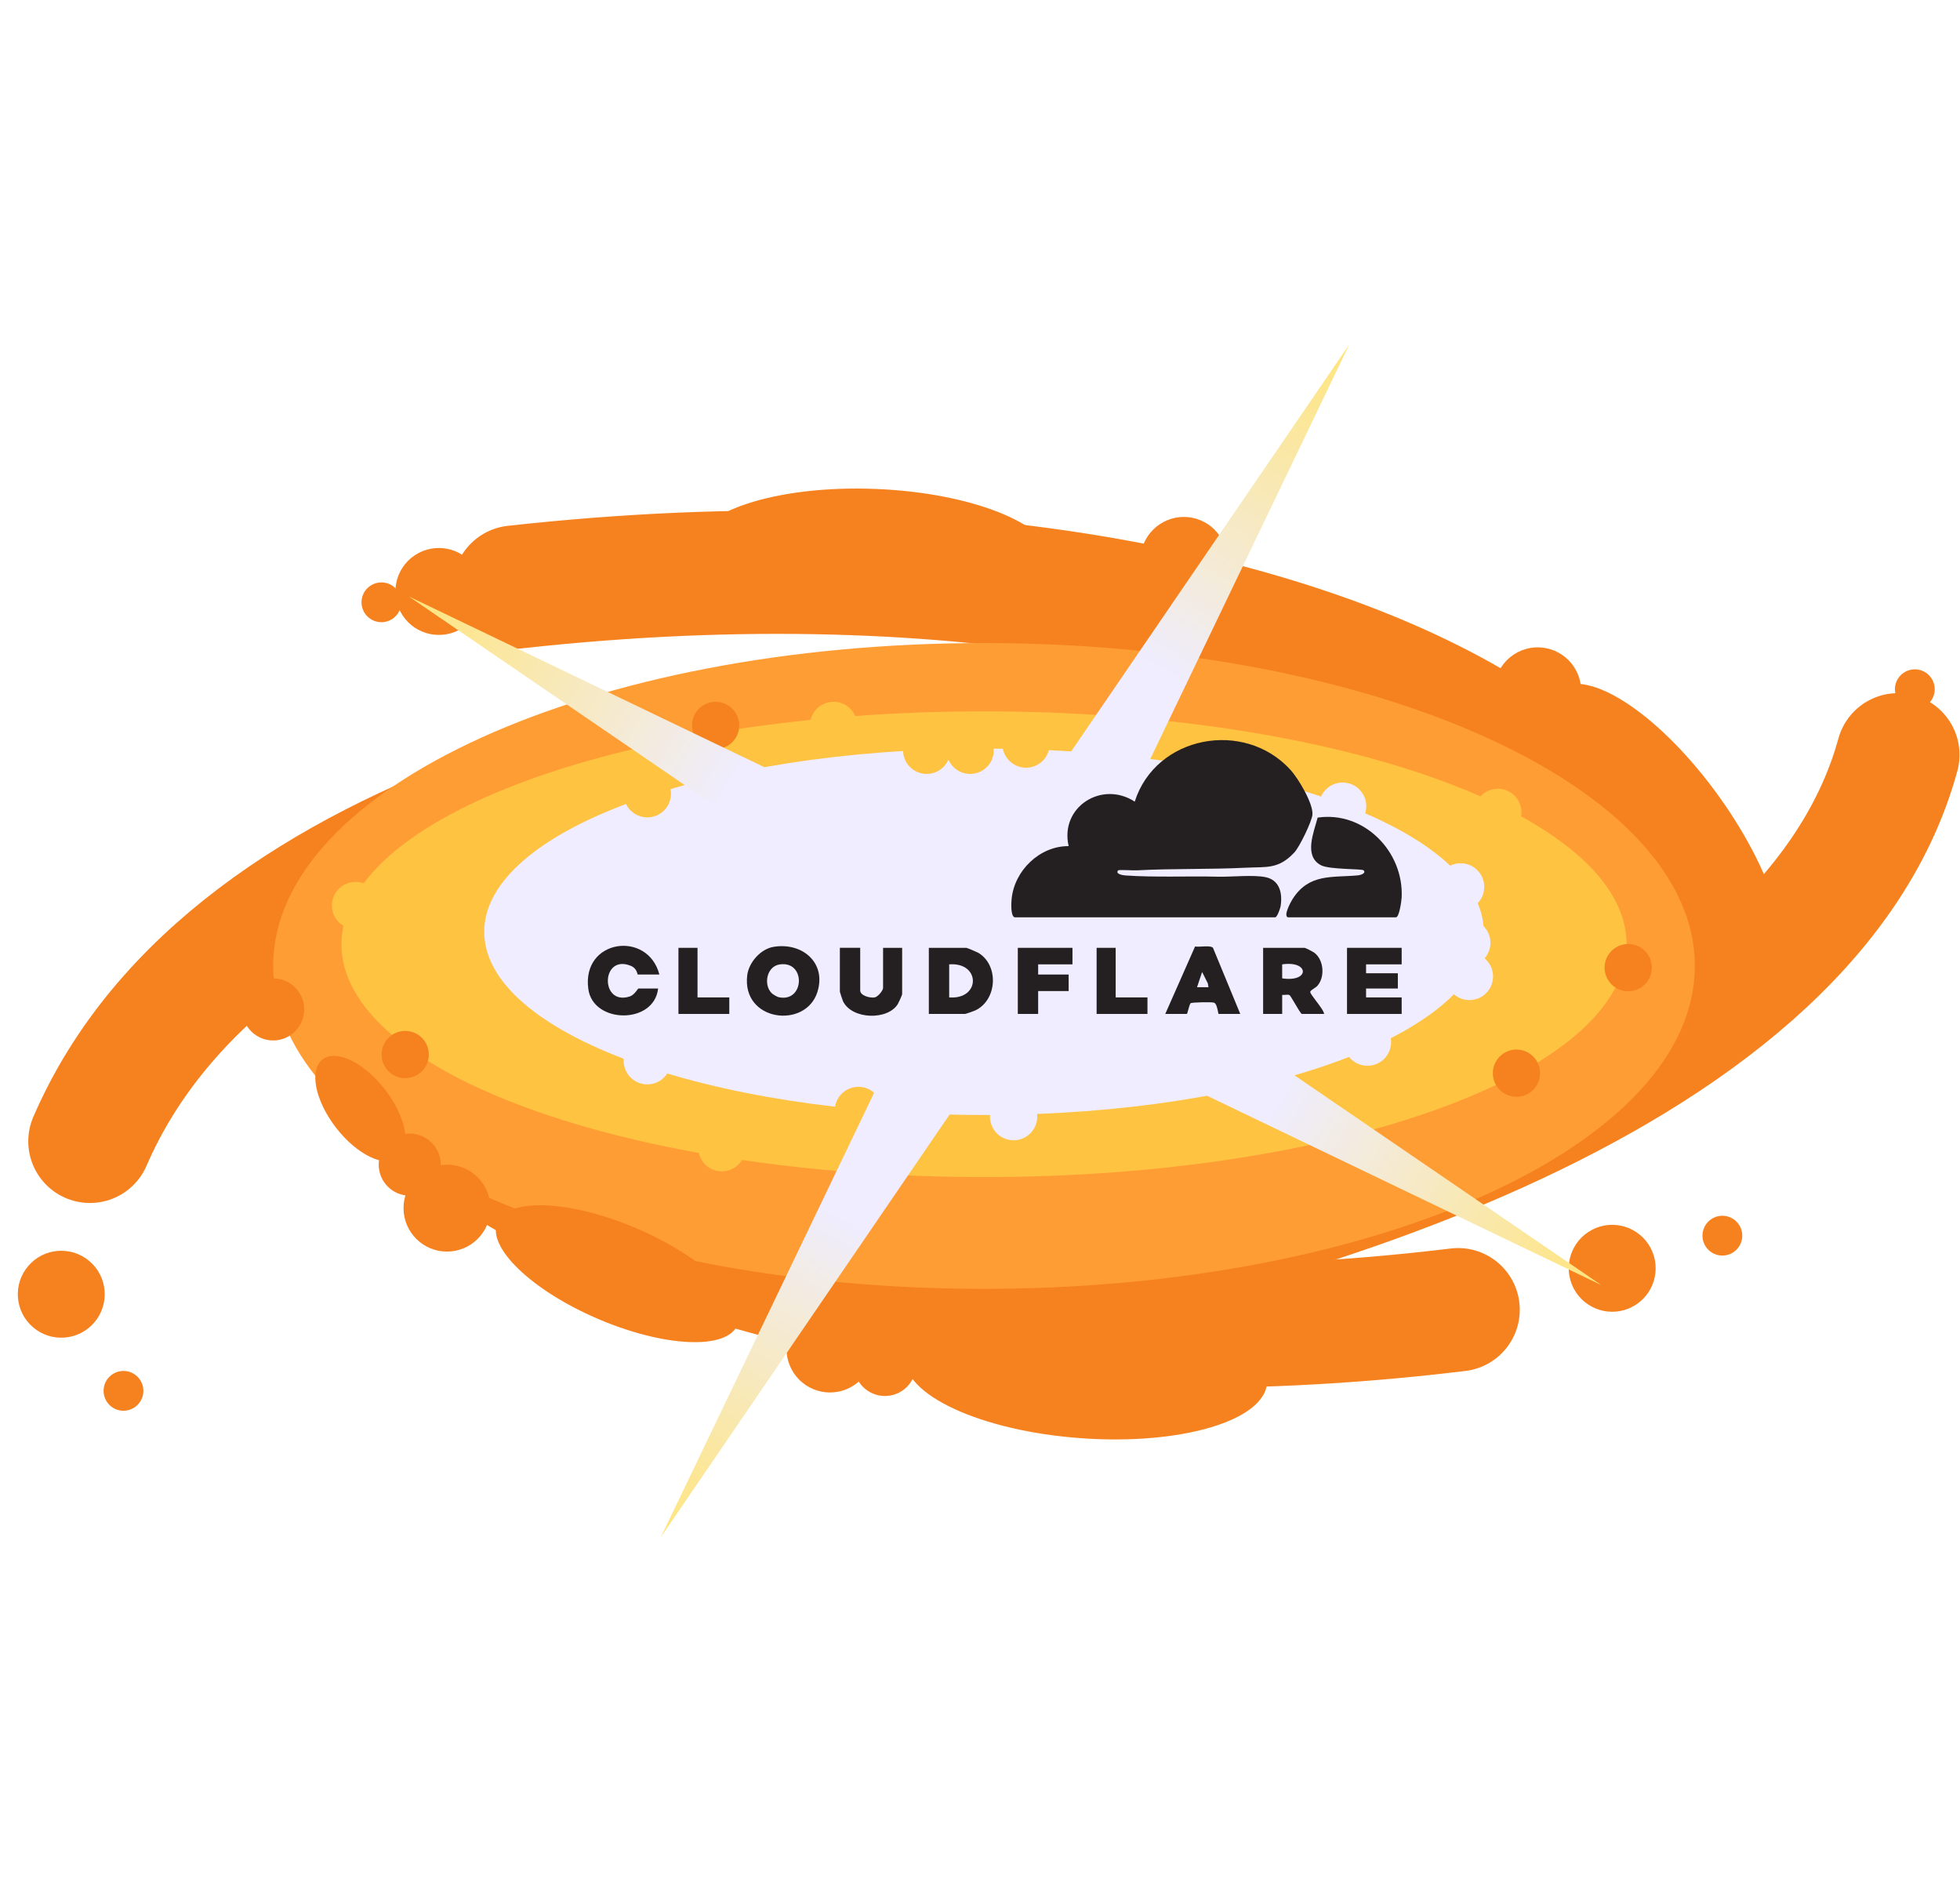
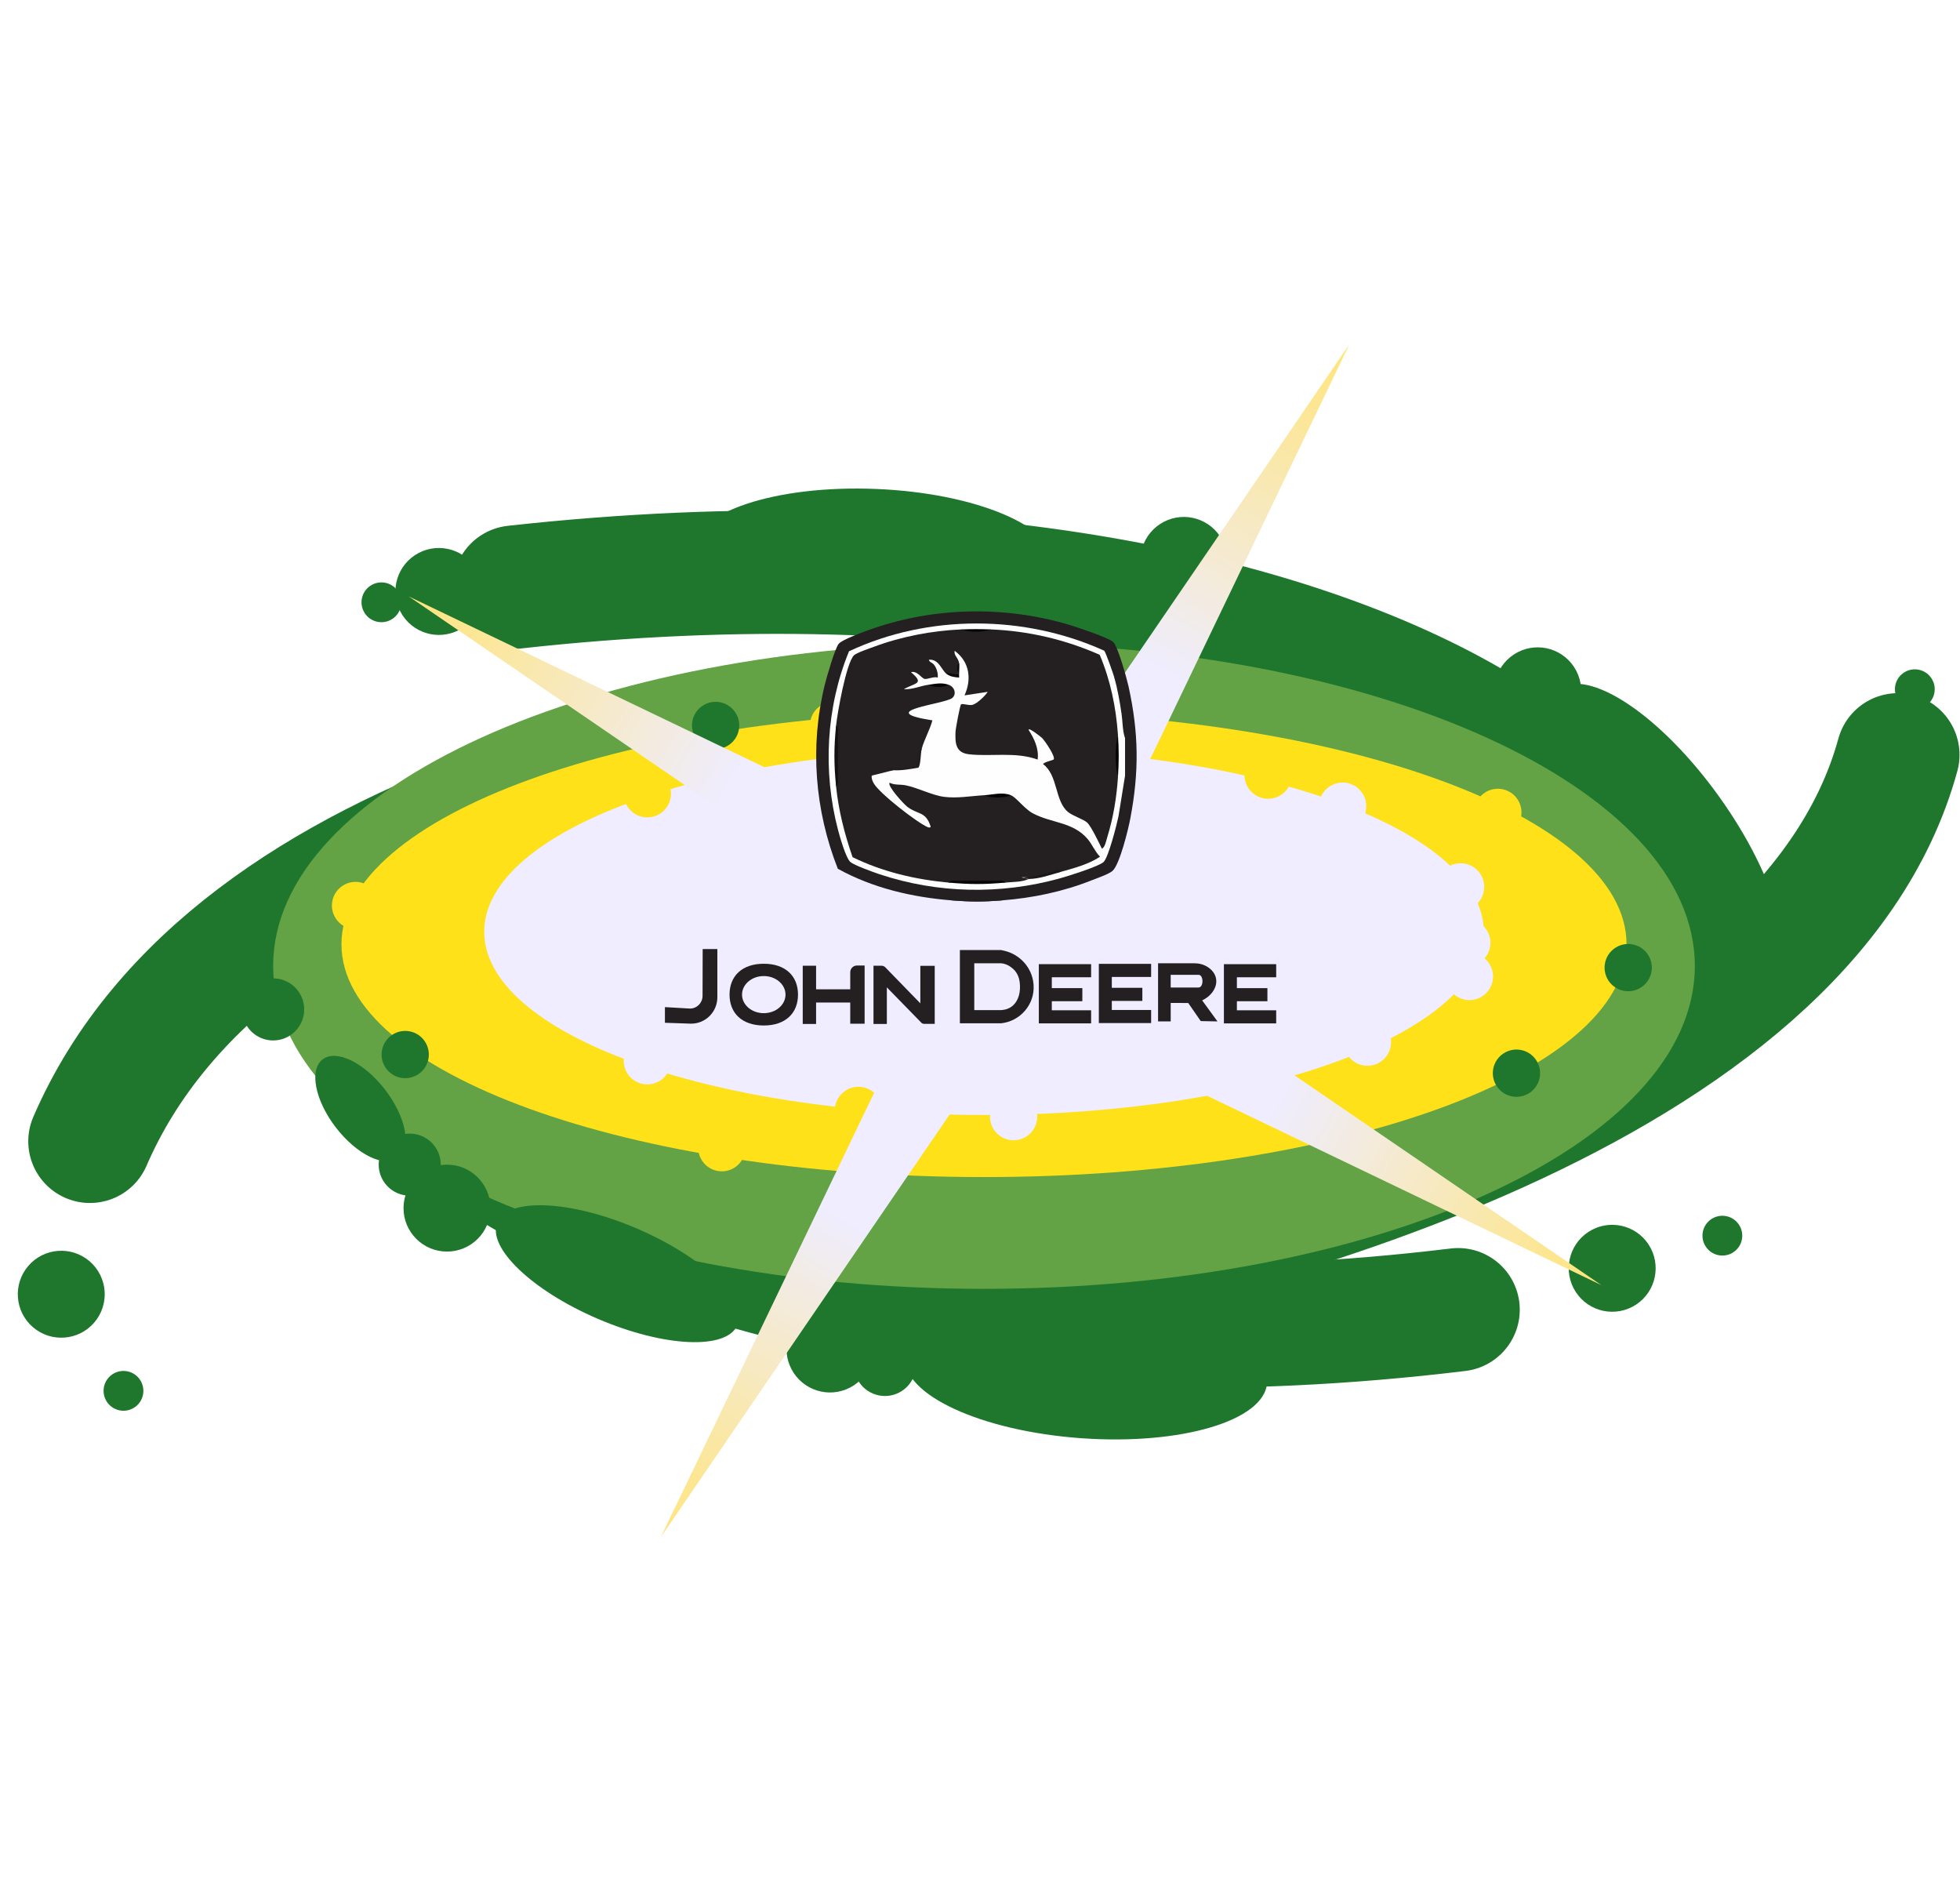
<svg xmlns="http://www.w3.org/2000/svg" width="497" height="477" viewBox="0 0 497 477" fill="none">
-   <path d="M130.454 148.849C361.413 123.259 473.818 234.829 377.966 259.979" stroke="#F6821F" stroke-width="31.271" stroke-miterlimit="3.994" stroke-linecap="round" />
-   <path d="M369.734 332.038C138.775 360.081 26.369 237.813 122.221 210.251" stroke="#F6821F" stroke-width="31.271" stroke-miterlimit="3.994" stroke-linecap="round" />
-   <ellipse cx="421.857" cy="212.101" rx="17.337" ry="46.017" transform="rotate(-35.6296 421.857 212.101)" fill="#F6821F" />
-   <path d="M242.847 326.587C314.046 314.852 457.79 277.013 481.243 191.361" stroke="#F6821F" stroke-width="31.271" stroke-miterlimit="3.994" stroke-linecap="round" />
-   <path d="M266.552 178.767C187.092 183.429 58.666 206.401 22.802 289.344" stroke="#F6821F" stroke-width="31.271" stroke-miterlimit="3.994" stroke-linecap="round" />
-   <ellipse cx="249.512" cy="244.884" rx="180.247" ry="81.859" fill="#FF9D35" />
-   <ellipse cx="249.512" cy="239.374" rx="162.931" ry="59.033" fill="#FFC342" />
+   <path d="M130.454 148.849C361.413 123.259 473.818 234.829 377.966 259.979" stroke="#1F772D" stroke-width="31.271" stroke-miterlimit="3.994" stroke-linecap="round" />
+   <path d="M369.734 332.038C138.775 360.081 26.369 237.813 122.221 210.251" stroke="#1F772D" stroke-width="31.271" stroke-miterlimit="3.994" stroke-linecap="round" />
+   <ellipse cx="421.857" cy="212.101" rx="17.337" ry="46.017" transform="rotate(-35.6296 421.857 212.101)" fill="#1F772D" />
+   <path d="M242.847 326.587C314.046 314.852 457.79 277.013 481.243 191.361" stroke="#1F772D" stroke-width="31.271" stroke-miterlimit="3.994" stroke-linecap="round" />
+   <path d="M266.552 178.767C187.092 183.429 58.666 206.401 22.802 289.344" stroke="#1F772D" stroke-width="31.271" stroke-miterlimit="3.994" stroke-linecap="round" />
+   <ellipse cx="249.512" cy="244.884" rx="180.247" ry="81.859" fill="#63A345" />
+   <ellipse cx="249.512" cy="239.374" rx="162.931" ry="59.033" fill="#FEE119" />
  <ellipse cx="249.512" cy="236.226" rx="126.724" ry="46.439" fill="#EFEDFF" />
-   <circle cx="69.265" cy="255.903" r="7.871" fill="#F6821F" />
-   <circle cx="103.898" cy="295.258" r="7.871" fill="#F6821F" />
-   <circle cx="224.398" cy="346.04" r="7.871" transform="rotate(146.771 224.398 346.04)" fill="#F6821F" />
-   <circle cx="113.343" cy="306.278" r="11.02" fill="#F6821F" />
-   <circle cx="210.458" cy="341.999" r="11.02" transform="rotate(146.771 210.458 341.999)" fill="#F6821F" />
-   <circle cx="408.808" cy="321.534" r="11.02" transform="rotate(146.771 408.808 321.534)" fill="#F6821F" />
+   <circle cx="69.265" cy="255.903" r="7.871" fill="#1F772D" />
+   <circle cx="103.898" cy="295.258" r="7.871" fill="#1F772D" />
+   <circle cx="224.398" cy="346.04" r="7.871" transform="rotate(146.771 224.398 346.04)" fill="#1F772D" />
+   <circle cx="113.343" cy="306.278" r="11.02" fill="#1F772D" />
+   <circle cx="210.458" cy="341.999" r="11.02" transform="rotate(146.771 210.458 341.999)" fill="#1F772D" />
+   <circle cx="408.808" cy="321.534" r="11.02" transform="rotate(146.771 408.808 321.534)" fill="#1F772D" />
  <circle cx="372.602" cy="247.546" r="5.992" transform="rotate(146.771 372.602 247.546)" fill="#EFEDFF" />
  <circle cx="346.751" cy="264.199" r="5.992" transform="rotate(146.771 346.751 264.199)" fill="#EFEDFF" />
  <circle cx="257.021" cy="283.09" r="5.992" transform="rotate(146.771 257.021 283.09)" fill="#EFEDFF" />
  <circle cx="164.143" cy="268.922" r="5.992" transform="rotate(146.771 164.143 268.922)" fill="#EFEDFF" />
-   <circle cx="164.143" cy="201.231" r="5.992" transform="rotate(146.771 164.143 201.231)" fill="#FFC342" />
-   <circle cx="246.002" cy="190.211" r="5.992" transform="rotate(146.771 246.002 190.211)" fill="#FFC342" />
-   <circle cx="260.17" cy="188.637" r="5.992" transform="rotate(146.771 260.17 188.637)" fill="#FFC342" />
-   <circle cx="312.119" cy="276.793" r="5.992" transform="rotate(146.771 312.119 276.793)" fill="#FFC342" />
-   <circle cx="217.666" cy="281.515" r="5.992" transform="rotate(146.771 217.666 281.515)" fill="#FFC342" />
-   <circle cx="234.982" cy="190.211" r="5.992" transform="rotate(146.771 234.982 190.211)" fill="#FFC342" />
-   <circle cx="321.564" cy="196.508" r="5.992" transform="rotate(146.771 321.564 196.508)" fill="#FFC342" />
+   <circle cx="164.143" cy="201.231" r="5.992" transform="rotate(146.771 164.143 201.231)" fill="#FEE119" />
+   <circle cx="246.002" cy="190.211" r="5.992" transform="rotate(146.771 246.002 190.211)" fill="#FEE119" />
+   <circle cx="260.17" cy="188.637" r="5.992" transform="rotate(146.771 260.17 188.637)" fill="#FEE119" />
+   <circle cx="312.119" cy="276.793" r="5.992" transform="rotate(146.771 312.119 276.793)" fill="#FEE119" />
+   <circle cx="217.666" cy="281.515" r="5.992" transform="rotate(146.771 217.666 281.515)" fill="#FEE119" />
+   <circle cx="234.982" cy="190.211" r="5.992" transform="rotate(146.771 234.982 190.211)" fill="#FEE119" />
+   <circle cx="321.564" cy="196.508" r="5.992" transform="rotate(146.771 321.564 196.508)" fill="#FEE119" />
  <circle cx="371.939" cy="239.012" r="5.992" transform="rotate(146.771 371.939 239.012)" fill="#EFEDFF" />
  <circle cx="370.364" cy="224.844" r="5.992" transform="rotate(146.771 370.364 224.844)" fill="#EFEDFF" />
  <circle cx="340.454" cy="204.379" r="5.992" transform="rotate(146.771 340.454 204.379)" fill="#EFEDFF" />
-   <circle cx="379.81" cy="205.953" r="5.992" transform="rotate(146.771 379.81 205.953)" fill="#FFC342" />
-   <circle cx="90.155" cy="229.566" r="5.992" transform="rotate(146.771 90.1548 229.566)" fill="#FFC342" />
-   <circle cx="183.033" cy="290.961" r="5.992" transform="rotate(146.771 183.033 290.961)" fill="#FFC342" />
-   <circle cx="102.749" cy="267.348" r="5.992" transform="rotate(146.771 102.749 267.348)" fill="#F6821F" />
-   <circle cx="181.459" cy="183.914" r="5.992" transform="rotate(146.771 181.459 183.914)" fill="#F6821F" />
-   <circle cx="384.532" cy="272.07" r="5.992" transform="rotate(146.771 384.532 272.07)" fill="#F6821F" />
-   <circle cx="412.867" cy="245.308" r="5.992" transform="rotate(146.771 412.867 245.308)" fill="#F6821F" />
-   <circle cx="211.369" cy="183.914" r="5.992" transform="rotate(146.771 211.369 183.914)" fill="#FFC342" />
-   <circle cx="389.917" cy="175.133" r="11.02" transform="rotate(146.771 389.917 175.133)" fill="#F6821F" />
-   <circle cx="300.188" cy="142.074" r="11.02" transform="rotate(146.771 300.188 142.074)" fill="#F6821F" />
-   <circle cx="111.284" cy="149.945" r="11.02" transform="rotate(146.771 111.284 149.945)" fill="#F6821F" />
-   <circle cx="15.535" cy="328.11" r="11.02" transform="rotate(-139.522 15.5354 328.11)" fill="#F6821F" />
-   <circle cx="436.744" cy="313.263" r="5.045" transform="rotate(146.771 436.744 313.263)" fill="#F6821F" />
-   <circle cx="96.716" cy="152.694" r="5.045" transform="rotate(146.771 96.7161 152.694)" fill="#F6821F" />
-   <circle cx="485.545" cy="174.733" r="5.045" transform="rotate(146.771 485.545 174.733)" fill="#F6821F" />
-   <circle cx="31.311" cy="352.603" r="5.045" transform="rotate(-139.522 31.3113 352.603)" fill="#F6821F" />
-   <ellipse cx="91.406" cy="281.048" rx="7.871" ry="15.742" transform="rotate(-37.6195 91.4057 281.048)" fill="#F6821F" />
-   <ellipse cx="156.558" cy="322.904" rx="12.473" ry="33.107" transform="rotate(-66.8208 156.558 322.904)" fill="#F6821F" />
-   <ellipse cx="275.398" cy="347.319" rx="17.337" ry="46.017" transform="rotate(-85.9072 275.398 347.319)" fill="#F6821F" />
-   <ellipse cx="221.419" cy="141.28" rx="17.337" ry="46.017" transform="rotate(-87.6814 221.419 141.28)" fill="#F6821F" />
-   <path d="M342.152 87.297L271.72 233.981L406.058 325.797L259.374 255.364L167.558 389.703L237.991 243.019L103.652 151.203L250.336 221.635L342.152 87.297Z" fill="url(#paint0_radial_2115_1051)" />
-   <path d="M355.422 240.292V244.482H346.397V246.738H354.455V250.605H346.397V252.861H355.422V257.051H341.563V240.292H355.422Z" fill="#241F21" />
-   <path d="M167.2 247.06H161.721C161.573 247.06 161.625 245.523 159.916 244.837C152.375 241.804 152.117 255.102 159.7 252.614C160.928 252.211 161.731 250.606 161.882 250.606H166.878C165.853 259.781 150.386 259.575 149.181 250.738C147.453 238.078 164.28 235.78 167.2 247.06Z" fill="#241F21" />
-   <path d="M218.123 240.292V251.089C218.123 252.439 220.663 253.081 221.82 252.855C222.61 252.704 223.924 251.128 223.924 250.444V240.292H228.759V252.056C228.759 252.246 227.886 254.17 227.676 254.518C225.136 258.727 216.015 258.498 213.766 253.832C213.637 253.561 212.966 251.537 212.966 251.408V240.289H218.123V240.292Z" fill="#241F21" />
-   <path d="M271.947 240.292V244.482H263.245V247.06H270.98V251.25H263.245V257.051H258.088V240.292H271.947Z" fill="#241F21" />
-   <path d="M176.869 240.292V252.861H184.927V257.051H172.035V240.292H176.869Z" fill="#241F21" />
-   <path d="M282.905 240.292V252.861H290.962V257.051H278.07V240.292H282.905Z" fill="#241F21" />
-   <path fill-rule="evenodd" clip-rule="evenodd" d="M207.262 251.508C209.627 244.037 203.388 238.822 196.123 240.047C192.862 240.595 189.871 243.998 189.474 247.257C188.056 258.963 204.268 260.961 207.262 251.508ZM195.672 251.785C193.542 249.655 194.383 245.014 197.677 244.504C204.445 243.454 204.058 254.299 197.403 252.794C197.019 252.707 195.959 252.072 195.672 251.785Z" fill="#241F21" />
-   <path fill-rule="evenodd" clip-rule="evenodd" d="M309.011 257.051H314.49L314.493 257.048L307.573 240.279C307.143 239.837 305.919 239.9 304.792 239.959C304.104 239.994 303.452 240.028 303.039 239.944L295.478 257.048H300.957C301.019 257.048 301.135 256.622 301.277 256.103C301.459 255.436 301.683 254.615 301.888 254.347C302.091 254.083 307.254 253.993 307.841 254.193C308.442 254.4 308.696 255.695 308.848 256.469C308.915 256.811 308.962 257.051 309.011 257.051ZM306.432 250.28H303.532L304.824 246.419L306.278 249.31L306.432 250.28Z" fill="#241F21" />
-   <path fill-rule="evenodd" clip-rule="evenodd" d="M235.527 240.292V257.051H244.713C244.903 257.051 246.998 256.31 247.349 256.142C252.828 253.496 253.334 244.872 248.206 241.633C247.836 241.401 245.238 240.292 245.035 240.292H235.527ZM240.684 252.861V244.482C248.693 243.863 248.706 253.474 240.684 252.861Z" fill="#241F21" />
-   <path fill-rule="evenodd" clip-rule="evenodd" d="M335.758 257.051H335.761L335.758 257.055C335.758 257.053 335.758 257.052 335.758 257.051ZM335.758 257.051C335.725 256.403 334.645 254.977 333.69 253.716C332.896 252.668 332.189 251.734 332.239 251.453C332.287 251.181 332.763 250.866 333.225 250.561C333.534 250.357 333.837 250.158 334.002 249.977C336.003 247.798 335.726 243.441 333.341 241.584C332.974 241.294 331.056 240.292 330.766 240.292H320.291V257.051H325.126V252.217C325.34 252.249 325.611 252.227 325.888 252.204C326.305 252.17 326.733 252.135 326.995 252.285C327.15 252.373 327.695 253.299 328.291 254.311C329.056 255.61 329.904 257.051 330.121 257.051H335.758ZM325.122 248.03V244.482C332.071 243.47 332.155 249.097 325.122 248.03Z" fill="#241F21" />
-   <path d="M257.282 232.557C256.228 232.238 256.425 228.857 256.515 227.922C257.221 220.699 263.622 214.46 270.98 214.505C268.682 204.61 279.385 197.787 287.736 203.228C293.035 186.526 315.454 182.272 327.227 195.167C329.171 197.298 333.051 203.724 332.793 206.541C332.632 208.298 329.515 214.731 328.197 216.129C324.139 220.435 321.197 219.713 315.931 219.978C306.732 220.438 297.437 220.152 288.239 220.648C287.469 220.69 283.711 220.467 283.549 220.635C282.702 221.528 284.616 221.889 285.309 221.937C292.825 222.472 301.211 222.072 308.837 222.256C312.298 222.34 317.829 221.721 320.955 222.385C324.536 223.149 325.235 226.527 324.726 229.74C324.639 230.281 323.853 232.557 323.353 232.557H257.282Z" fill="#241F21" />
-   <path d="M326.576 232.557C325.351 232.193 327.324 228.615 327.756 227.935C331.923 221.389 337.734 222.524 344.306 221.921C345.002 221.856 346.507 221.379 345.756 220.632C345.347 220.226 337.105 220.483 334.949 219.349C330.521 217.022 333.167 210.953 334.115 207.279C345.869 205.545 356.002 215.9 355.418 227.555C355.376 228.389 354.812 232.553 353.974 232.553H326.579L326.576 232.557Z" fill="#241F21" />
+   <circle cx="379.81" cy="205.953" r="5.992" transform="rotate(146.771 379.81 205.953)" fill="#FEE119" />
+   <circle cx="90.155" cy="229.566" r="5.992" transform="rotate(146.771 90.1548 229.566)" fill="#FEE119" />
+   <circle cx="183.033" cy="290.961" r="5.992" transform="rotate(146.771 183.033 290.961)" fill="#FEE119" />
+   <circle cx="102.749" cy="267.348" r="5.992" transform="rotate(146.771 102.749 267.348)" fill="#1F772D" />
+   <circle cx="181.459" cy="183.914" r="5.992" transform="rotate(146.771 181.459 183.914)" fill="#1F772D" />
+   <circle cx="384.532" cy="272.07" r="5.992" transform="rotate(146.771 384.532 272.07)" fill="#1F772D" />
+   <circle cx="412.867" cy="245.308" r="5.992" transform="rotate(146.771 412.867 245.308)" fill="#1F772D" />
+   <circle cx="211.369" cy="183.914" r="5.992" transform="rotate(146.771 211.369 183.914)" fill="#FEE119" />
+   <circle cx="389.917" cy="175.133" r="11.02" transform="rotate(146.771 389.917 175.133)" fill="#1F772D" />
+   <circle cx="300.188" cy="142.074" r="11.02" transform="rotate(146.771 300.188 142.074)" fill="#1F772D" />
+   <circle cx="111.284" cy="149.945" r="11.02" transform="rotate(146.771 111.284 149.945)" fill="#1F772D" />
+   <circle cx="15.535" cy="328.11" r="11.02" transform="rotate(-139.522 15.5354 328.11)" fill="#1F772D" />
+   <circle cx="436.744" cy="313.263" r="5.045" transform="rotate(146.771 436.744 313.263)" fill="#1F772D" />
+   <circle cx="96.716" cy="152.694" r="5.045" transform="rotate(146.771 96.7161 152.694)" fill="#1F772D" />
+   <circle cx="485.545" cy="174.733" r="5.045" transform="rotate(146.771 485.545 174.733)" fill="#1F772D" />
+   <circle cx="31.311" cy="352.603" r="5.045" transform="rotate(-139.522 31.3113 352.603)" fill="#1F772D" />
+   <ellipse cx="91.406" cy="281.048" rx="7.871" ry="15.742" transform="rotate(-37.6195 91.4057 281.048)" fill="#1F772D" />
+   <ellipse cx="156.558" cy="322.904" rx="12.473" ry="33.107" transform="rotate(-66.8208 156.558 322.904)" fill="#1F772D" />
+   <ellipse cx="275.398" cy="347.319" rx="17.337" ry="46.017" transform="rotate(-85.9072 275.398 347.319)" fill="#1F772D" />
+   <ellipse cx="221.419" cy="141.28" rx="17.337" ry="46.017" transform="rotate(-87.6814 221.419 141.28)" fill="#1F772D" />
+   <path d="M342.152 87.297L271.72 233.981L406.058 325.797L259.374 255.364L167.558 389.703L237.991 243.019L103.652 151.203L250.336 221.635L342.152 87.297Z" fill="url(#paint0_radial_2122_1127)" />
+   <path d="M282.087 220.801C281.1 221.647 278.149 222.641 276.784 223.183C269.482 226.08 261.88 227.647 254.053 228.268C249.402 228.637 246.04 228.637 241.387 228.268C231.35 227.473 221.279 225.145 212.444 220.239C206.606 205.393 205.318 189.215 209.125 173.664C209.581 171.804 211.73 164.294 212.68 163.203C213.566 162.183 218.259 160.466 219.78 159.904C236.093 153.869 254.582 153.43 271.241 158.445C273.341 159.077 280.877 161.599 282.229 162.716C283.432 163.71 285.74 172.075 286.17 174.037C288.766 185.865 288.868 195.6 286.621 207.479C286.117 210.155 283.926 219.222 282.087 220.801Z" fill="#241F21" />
+   <path d="M285.283 196.632L283.618 206.943C283.182 209.03 281.084 217.364 279.836 218.53C278.606 219.681 270.713 222.145 268.645 222.714C253.661 226.838 237.725 226.545 222.959 221.616C221.474 221.12 216.592 219.35 215.637 218.537C214.5 217.569 212.957 212.151 212.492 210.381C208.599 195.545 209.463 179.305 215.287 165.108C235.446 155.672 259.765 155.806 280.001 164.964C280.35 165.255 282.309 170.852 282.569 171.775C283.768 174.502 284.52 177.76 284.379 180.815C284.683 182.898 284.628 185.357 285.28 187.141C285.651 190.088 285.642 193.641 285.28 196.632H285.283Z" fill="#FEFEFE" />
+   <path d="M254.071 228.268C249.421 228.636 246.059 228.636 241.406 228.268C241.876 227.519 243.123 227.816 243.888 227.808C247.155 227.772 250.964 227.47 254.071 228.268Z" fill="#241F21" />
+   <path d="M285.737 184.432H285.28V199.347H285.737V184.432Z" fill="#241F21" />
+   <path d="M284.379 180.815C283.969 178.013 283.332 174.48 282.569 171.775L283.078 171.487C283.435 174.392 285.512 177.965 284.379 180.815Z" fill="#241F21" />
+   <path d="M253.622 157.314H241.86V157.765H253.622V157.314Z" fill="#241F21" />
+   <path d="M243.67 159.573C246.216 159.904 248.814 159.908 251.36 159.573C260.918 159.976 270.111 162.145 278.851 166.002C281.573 172.419 282.986 179.28 283.477 186.237C283.23 189.843 283.226 193.477 283.477 197.084C283.127 202.25 282.305 207.289 280.773 212.231C280.522 213.037 280.209 214.814 279.413 215.158C278.679 213.681 276.68 209.436 275.652 208.519C274.725 207.692 272.042 206.85 270.839 205.869C267.407 203.068 268.348 196.594 264.48 193.694C264.801 193.178 267.056 192.713 267.182 192.541C267.704 191.829 264.975 187.846 264.268 187.125C263.906 186.755 260.552 184.132 260.86 185.106C262.302 187.323 263.463 189.841 263.115 192.565C257.521 190.519 251.213 191.86 245.693 191.22C242.312 190.828 242.175 188.397 242.292 185.54C242.33 184.641 243.423 178.813 243.694 178.584C244.102 178.242 245.757 178.981 246.698 178.663C247.84 178.28 249.78 176.463 250.452 175.394L244.571 176.289C246.452 172.168 245.839 167.746 242.081 164.997C241.796 166.196 243.017 166.719 243.214 168.158C243.068 169.251 242.912 170.316 242.742 171.35L240.046 170.869C238.73 169.891 238.069 166.986 235.525 167.259C235.684 167.98 236.429 167.861 236.993 168.725C237.558 169.589 237.88 170.715 237.789 171.773C236.78 171.438 235.175 172.256 234.448 172.119C233.72 171.982 232.459 169.902 231.003 170.424C234.575 173.408 232.032 173.095 229.188 174.713C231.32 174.87 233.374 173.88 235.525 173.583C237.179 173.763 238.838 173.763 240.5 173.583C242.147 174.131 242.608 176.073 241.417 176.984C239.359 178.555 221.302 180.257 236.429 182.624C235.766 185.088 234.393 187.401 233.716 189.852C233.279 191.37 232.869 192.922 232.49 194.505L226.162 195.023L226.48 195.274L221.051 196.634C220.947 197.397 221.203 197.961 221.564 198.604C222.988 201.124 232.556 208.569 235.307 209.731C235.51 209.817 236.048 209.848 235.975 209.513C234.712 205.614 232.814 206.61 230.088 204.549C229.215 203.89 224.926 199.255 225.578 198.439C226.874 199.096 228.291 198.809 229.671 199.092C232.786 199.726 236.403 201.642 239.407 202.016C242.793 202.44 246.2 201.794 249.548 201.602H256.333C257.711 202.164 259.778 205.069 261.909 206.2C266.666 208.719 272.046 208.331 275.774 212.685C276.933 214.04 277.654 215.903 278.941 217.194C275.928 219.161 272.397 220.073 268.998 221.034C266.622 221.389 264.211 221.874 261.766 222.491C258.575 222.249 258.27 222.365 260.856 222.842C259.082 223.646 256.873 223.567 254.975 223.745C250.351 223.45 245.131 223.443 240.5 223.745C232.094 222.972 223.782 221.025 216.188 217.305C214.165 211.457 212.635 205.526 212.003 199.343C212.276 194.436 212.274 188.891 212.003 183.978C212.342 180.715 214.548 168.185 216.539 166.139C217.169 165.491 220.497 164.385 221.604 163.97C228.496 161.387 236.332 159.899 243.666 159.573H243.67Z" fill="#241F21" />
+   <path d="M212.005 199.343C211.447 193.901 211.436 189.422 212.005 183.978C212.754 184.447 212.457 185.692 212.465 186.457C212.503 189.92 212.507 193.403 212.465 196.865C212.457 197.63 212.756 198.876 212.005 199.345V199.343Z" fill="#151113" />
+   <path d="M254.977 223.748C249.703 224.246 245.788 224.235 240.503 223.748C240.972 222.998 242.22 223.296 242.984 223.287C246.15 223.254 249.332 223.247 252.495 223.287C253.26 223.296 254.506 222.998 254.977 223.748Z" fill="#0A0708" />
+   <path d="M283.475 197.083C282.719 193.848 282.719 189.472 283.475 186.237C283.746 190.096 283.735 193.233 283.475 197.083Z" fill="#030202" />
+   <path d="M269 221.036C266.346 221.786 263.646 222.791 260.858 222.844L259.051 222.396C261.764 222.462 264.327 221.603 266.92 220.983C267.526 220.84 268.617 220.201 269 221.036Z" fill="#1B191A" />
+   <path d="M251.358 159.573C249.258 160.331 245.799 160.333 243.668 159.573C246.108 159.465 248.916 159.469 251.358 159.573Z" fill="#050203" />
+   <path d="M233.718 189.852C233.445 190.844 233.473 194.187 232.843 194.626C230.725 194.992 228.651 195.377 226.482 195.274C225.979 195.25 225.007 195.587 225.126 194.826L232.34 194.348L233.205 189.558L233.718 189.852Z" fill="#221E1F" />
+   <path d="M256.335 201.602C254.567 202.367 251.224 202.354 249.551 201.602C251.777 201.474 254.184 200.725 256.335 201.602Z" fill="#020101" />
+   <path d="M243.216 168.16C243.368 169.276 243.11 170.62 243.214 171.775C242.114 171.709 240.963 171.553 240.051 170.874C240.492 170.226 242.387 171.257 242.764 170.876C242.973 170.664 242.332 168.462 243.218 168.162L243.216 168.16Z" fill="#0C0A0B" />
+   <path d="M240.503 173.583C239.354 174.354 236.586 174.334 235.528 173.583C237.291 173.34 238.748 172.999 240.503 173.583Z" fill="#040202" />
+   <path d="M215.596 246.491V250.806H206.937V244.833H203.552V259.594H206.937V254.154H215.596V259.531H219.243V244.776H217.295C216.357 244.776 215.596 245.543 215.596 246.491Z" fill="#241F21" />
+   <path d="M233.372 254.366L224.563 245.31C224.523 245.263 224.478 245.218 224.431 245.175L224.389 245.131V245.135C224.158 244.945 223.865 244.83 223.543 244.83H221.493V259.592H224.878V250.311L233.687 259.338V259.327C233.849 259.473 234.06 259.562 234.296 259.562H237.019V244.862H233.372V254.366Z" fill="#241F21" />
+   <path d="M193.67 244.326C188.157 244.326 184.99 247.448 184.99 252.153C184.99 256.858 188.161 259.979 193.67 259.979C199.179 259.979 202.35 256.858 202.35 252.153C202.35 247.448 199.183 244.326 193.67 244.326ZM193.67 256.858C190.625 256.858 188.157 254.752 188.157 252.153C188.157 249.554 190.625 247.448 193.67 247.448C196.715 247.448 199.183 249.554 199.183 252.153C199.183 254.752 196.715 256.858 193.67 256.858Z" fill="#241F21" />
+   <path d="M178.148 252.48C178.144 254.239 176.74 255.668 174.994 255.691L168.606 255.321V259.291L175.263 259.516C178.928 259.516 181.9 256.518 181.9 252.821V240.605H178.179L178.148 252.48Z" fill="#241F21" />
+   <path d="M262.056 249.338C261.646 245.256 258.596 241.94 254.629 241.028L253.882 240.858H243.398V259.421H253.882C258.716 258.888 262.396 254.655 262.09 249.76C262.081 249.619 262.07 249.48 262.054 249.338H262.056ZM256.692 255.054C256.006 255.621 255.151 255.944 254.267 256.038L253.885 256.078H247.048V244.203H253.885C254.733 244.293 255.544 244.602 256.237 245.104C256.659 245.411 257.048 245.74 257.265 245.991C257.265 245.991 257.265 245.993 257.268 245.995C258.029 246.867 258.445 247.934 258.574 249.058C258.849 251.456 258.318 253.708 256.69 255.052L256.692 255.054Z" fill="#241F21" />
+   <path d="M263.418 244.432V247.752V250.506V253.826V256.125V259.287V259.444H276.676V256.125H266.708V253.826H274.451V250.506H266.708V247.752H276.676V244.432H266.708H263.418Z" fill="#241F21" />
+   <path d="M278.633 244.353V247.674V250.427V253.748V256.047V259.211V259.365H291.892V256.047H281.923V253.748H289.666V250.427H281.923V247.674H291.892V244.353H281.923H278.633Z" fill="#241F21" />
+   <path d="M323.606 247.757V244.436H313.639H310.348V247.757V250.51V253.831V256.128V259.291V259.448H323.606V256.128H313.639V253.831H321.38V250.51H313.639V247.757H323.606Z" fill="#241F21" />
+   <path d="M304.812 253.62C306.934 252.652 308.417 250.743 308.417 248.767C308.417 247.279 307.573 246.022 306.247 245.164C305.237 244.51 304.044 244.203 302.842 244.203H293.653V258.946H296.856V254.263C298.231 254.27 299.715 254.275 301.301 254.277L304.47 258.859L308.717 258.946L304.839 253.62H304.812ZM303.919 250.349H296.854V247.134H303.919C305.243 247.134 305.243 250.349 303.919 250.349Z" fill="#241F21" />
  <defs>
-     <radialGradient id="paint0_radial_2115_1051" cx="0" cy="0" r="1" gradientUnits="userSpaceOnUse" gradientTransform="translate(254.334 239.403) rotate(120) scale(173.552)">
+     <radialGradient id="paint0_radial_2122_1127" cx="0" cy="0" r="1" gradientUnits="userSpaceOnUse" gradientTransform="translate(254.334 239.403) rotate(120) scale(173.552)">
      <stop offset="0.462" stop-color="#EFEDFF" />
      <stop offset="1" stop-color="#FFE57E" />
    </radialGradient>
  </defs>
</svg>
